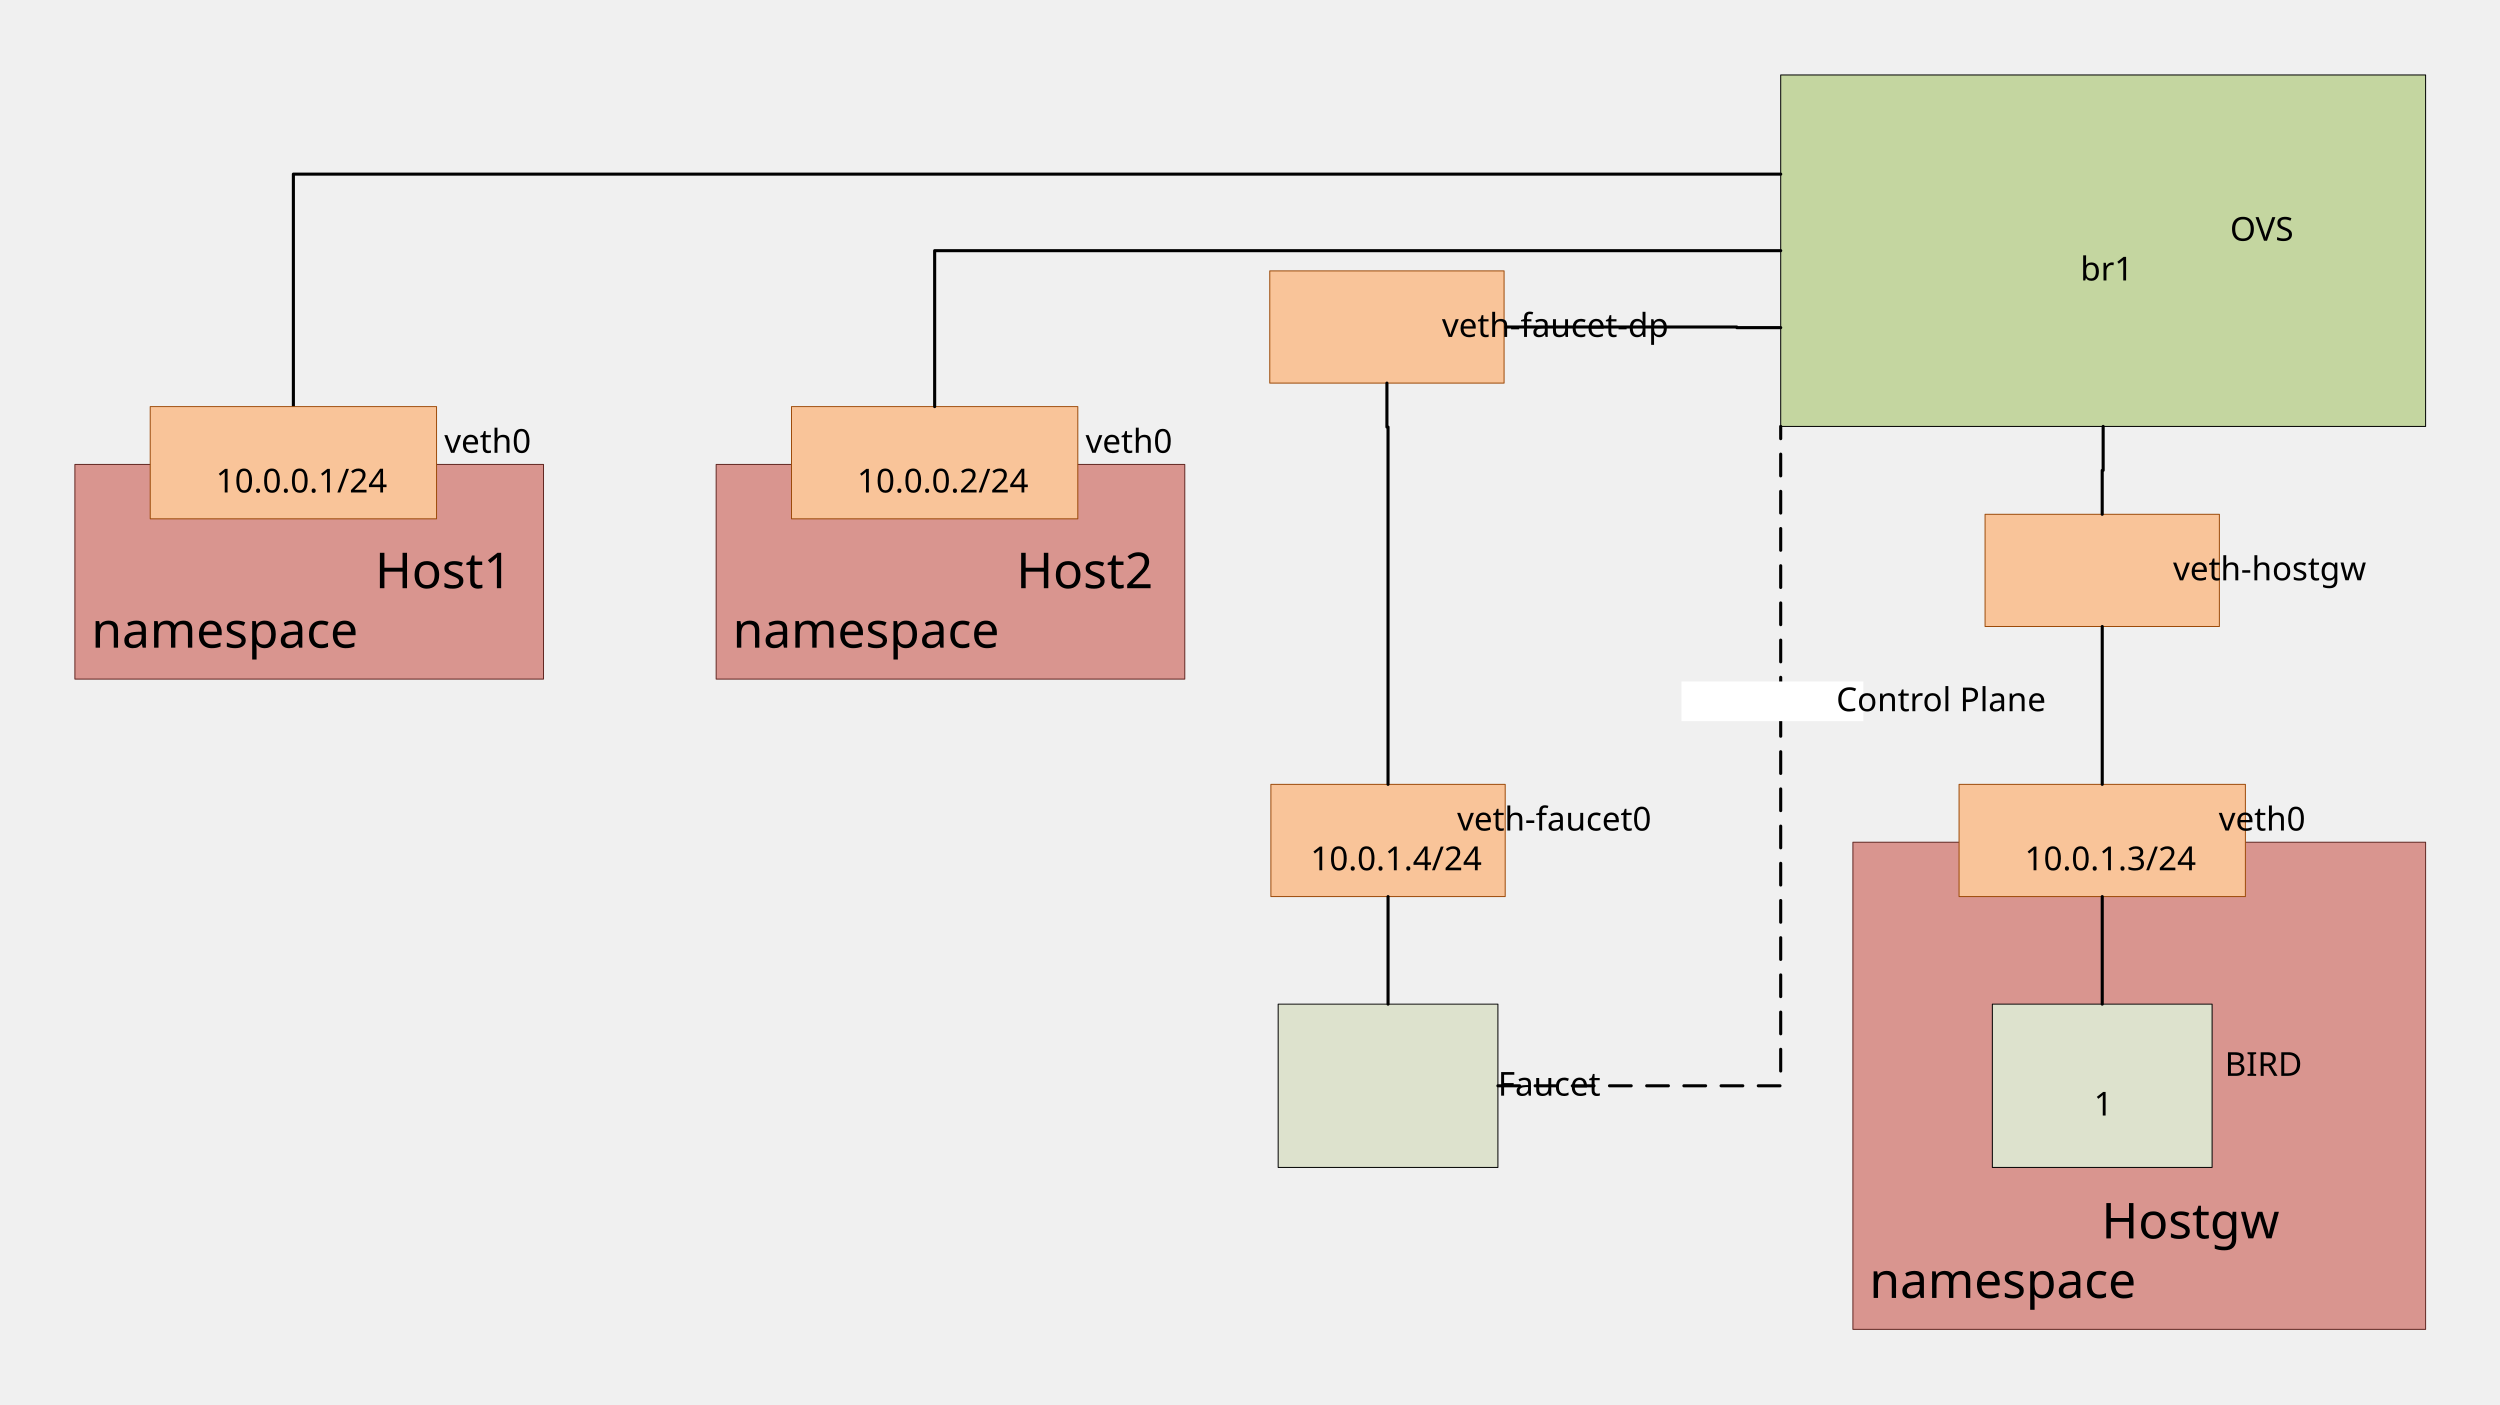
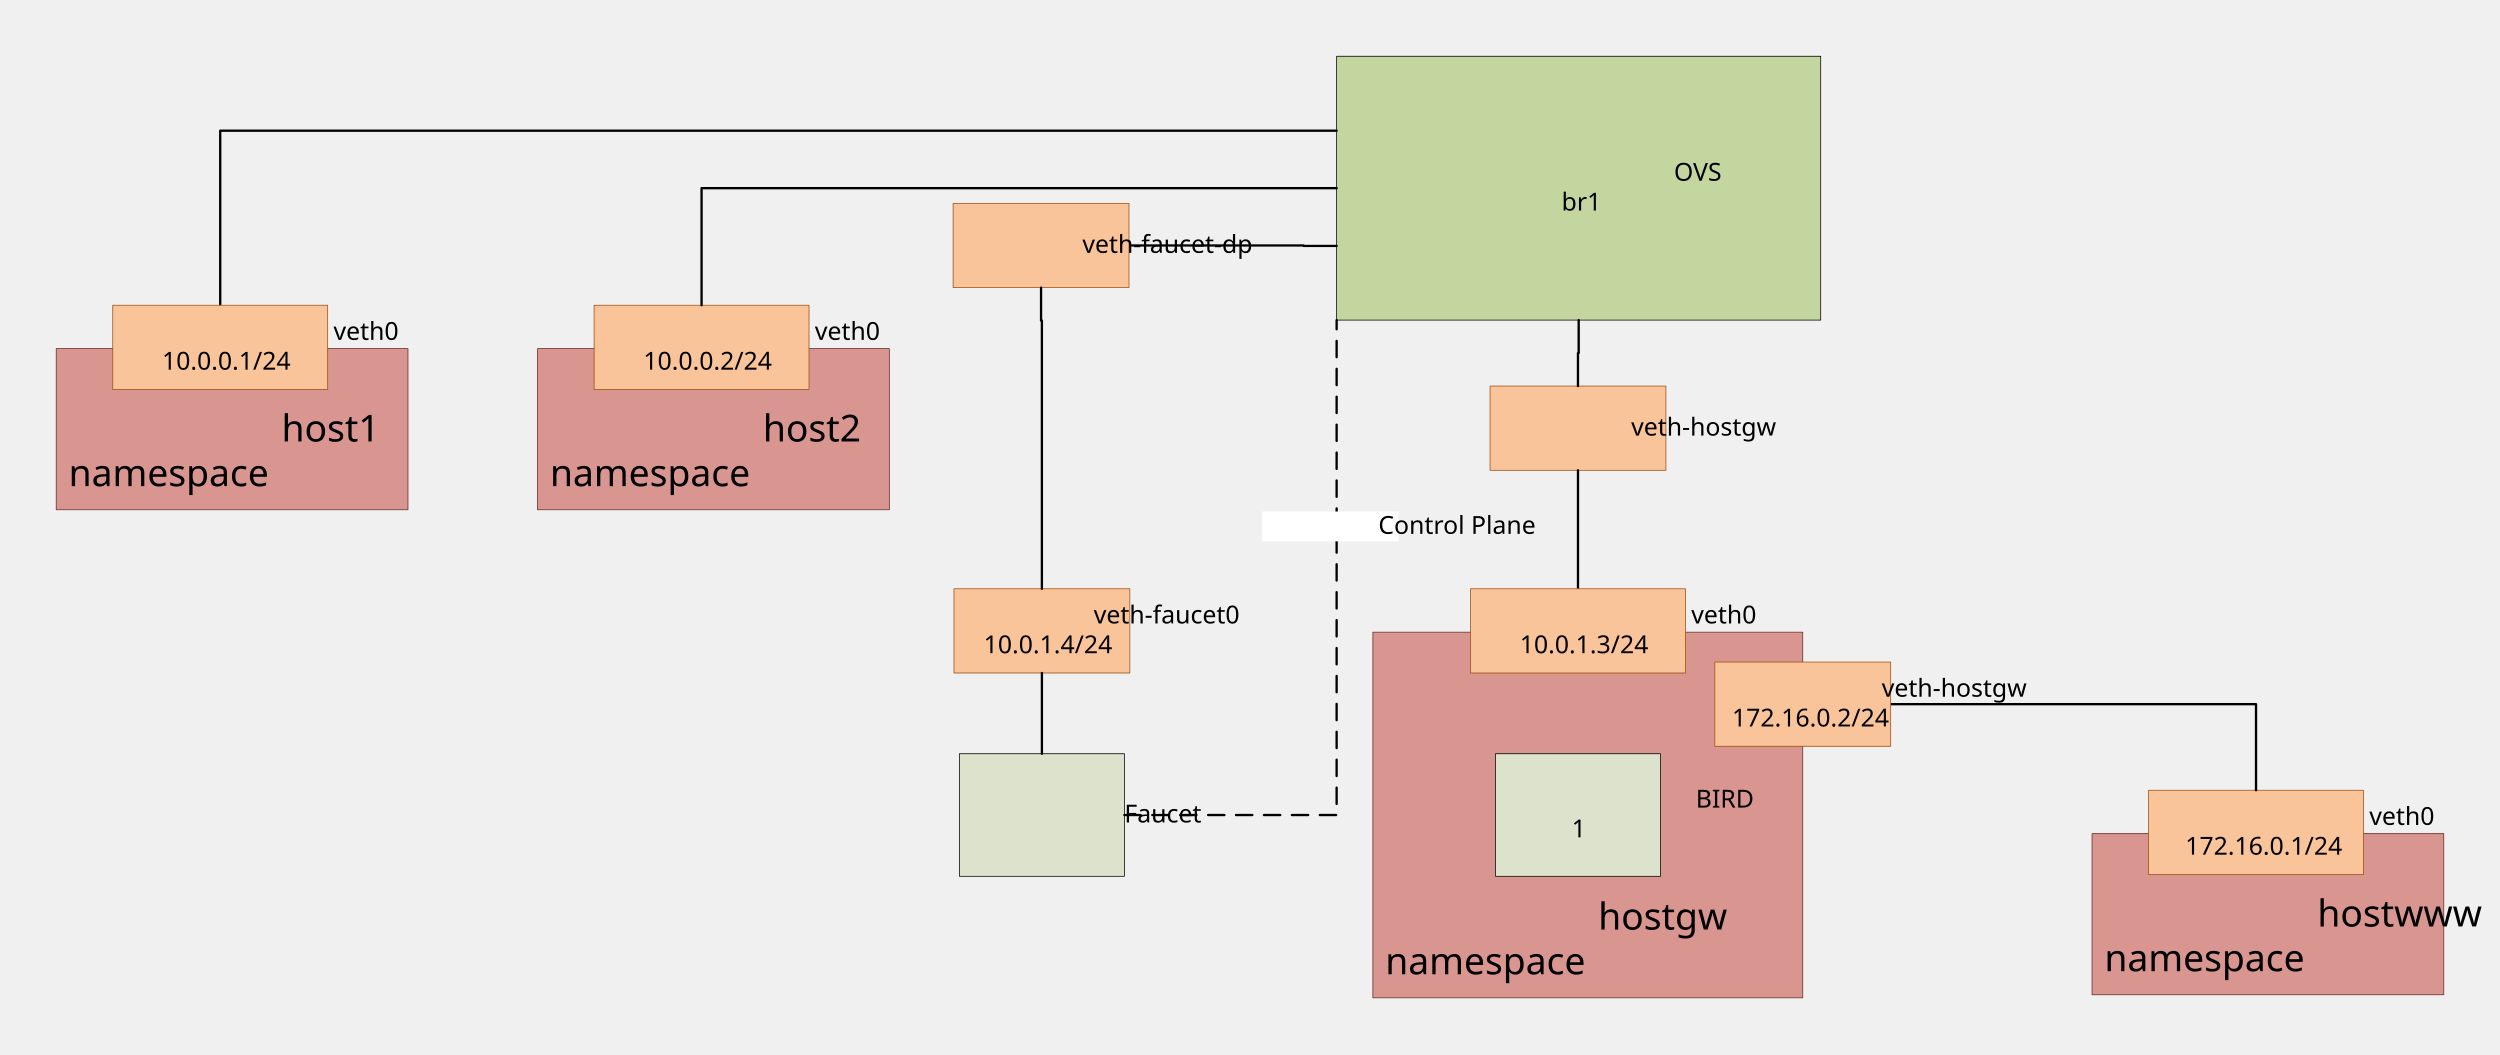
- <svg xmlns="http://www.w3.org/2000/svg" xmlns:ns1="http://schemas.microsoft.com/visio/2003/SVGExtensions/" width="8.401in" height="4.719in" viewBox="0 0 604.892 339.748" xml:space="preserve" color-interpolation-filters="sRGB" class="st11">
+ <svg xmlns="http://www.w3.org/2000/svg" xmlns:ns1="http://schemas.microsoft.com/visio/2003/SVGExtensions/" width="11.192in" height="4.719in" viewBox="0 0 805.853 339.748" xml:space="preserve" color-interpolation-filters="sRGB" class="st11">
  <ns1:documentProperties ns1:langID="1033" ns1:metric="true" ns1:viewMarkup="false">
    <ns1:userDefs>
      <ns1:ud ns1:nameU="msvNoAutoConnect" ns1:val="VT0(1):26" />
    </ns1:userDefs>
  </ns1:documentProperties>
  <style type="text/css">
	
- 		.st1 {fill:#d9958f;stroke:#612621;stroke-linecap:round;stroke-linejoin:round;stroke-width:0.24}
- 		.st2 {fill:#000000;font-family:Calibri;font-size:1em}
+ 		.st1 {fill:#c4d6a0;stroke:#000000;stroke-linecap:round;stroke-linejoin:round;stroke-width:0.24}
+ 		.st2 {fill:#000000;font-family:Calibri;font-size:0.667em}
		.st3 {font-size:1em}
- 		.st4 {fill:#c4d6a0;stroke:#000000;stroke-linecap:round;stroke-linejoin:round;stroke-width:0.24}
- 		.st5 {fill:#000000;font-family:Calibri;font-size:0.667em}
- 		.st6 {fill:#f9c499;stroke:#9c4a09;stroke-linecap:round;stroke-linejoin:round;stroke-width:0.24}
- 		.st7 {stroke:#000000;stroke-linecap:round;stroke-linejoin:round;stroke-width:0.75}
+ 		.st4 {fill:#f9c499;stroke:#9c4a09;stroke-linecap:round;stroke-linejoin:round;stroke-width:0.24}
+ 		.st5 {stroke:#000000;stroke-linecap:round;stroke-linejoin:round;stroke-width:0.75}
+ 		.st6 {fill:#d9958f;stroke:#612621;stroke-linecap:round;stroke-linejoin:round;stroke-width:0.24}
+ 		.st7 {fill:#000000;font-family:Calibri;font-size:1em}
		.st8 {fill:#dde2cd;stroke:#000000;stroke-linecap:round;stroke-linejoin:round;stroke-width:0.24}
		.st9 {stroke:#000000;stroke-dasharray:5.25,3.75;stroke-linecap:round;stroke-linejoin:round;stroke-width:0.75}
		.st10 {fill:#ffffff;stroke:none;stroke-linecap:butt;stroke-width:7.2}
		.st11 {fill:none;fill-rule:evenodd;font-size:12px;overflow:visible;stroke-linecap:square;stroke-miterlimit:3}
	
	</style>
  <g ns1:mID="14" ns1:index="7" ns1:groupContext="foregroundPage">
    <ns1:pageProperties ns1:drawingScale="0.0393701" ns1:pageScale="0.0393701" ns1:drawingUnits="24" ns1:shadowOffsetX="8.50394" ns1:shadowOffsetY="-8.50394" />
    <ns1:layer ns1:name="Connector" ns1:index="0" />
-     <g id="shape1-1" ns1:mID="1" ns1:groupContext="shape" transform="translate(448.322,-18.12)">
-       <ns1:userDefs>
-         <ns1:ud ns1:nameU="visVersion" ns1:val="VT0(15):26" />
-       </ns1:userDefs>
-       <ns1:textBlock ns1:margins="rect(4,4,4,4)" ns1:tabSpace="42.5197" ns1:verticalAlign="2" />
-       <ns1:textRect cx="69.285" cy="280.818" width="138.58" height="117.862" />
-       <rect x="0" y="221.887" width="138.57" height="117.862" class="st1" />
-       <text x="4" y="317.75" class="st2" ns1:langID="1033">
-         <ns1:paragraph />
-         <ns1:tabList />Hostgw<ns1:newlineChar />
-         <tspan x="4" dy="1.2em" class="st3">namespace</tspan>
-       </text>
-     </g>
-     <g id="shape2-5" ns1:mID="2" ns1:groupContext="shape" transform="translate(430.853,-236.589)">
+     <g id="shape2-1" ns1:mID="2" ns1:groupContext="shape" transform="translate(430.853,-236.589)">
      <ns1:userDefs>
        <ns1:ud ns1:nameU="visVersion" ns1:val="VT0(15):26" />
      </ns1:userDefs>
      <ns1:textBlock ns1:margins="rect(4,4,4,4)" ns1:tabSpace="42.5197" />
      <ns1:textRect cx="78.02" cy="297.229" width="156.04" height="85.039" />
-       <rect x="0" y="254.709" width="156.039" height="85.039" class="st4" />
-       <text x="71.26" y="294.83" class="st5" ns1:langID="1033">
+       <rect x="0" y="254.709" width="156.039" height="85.039" class="st1" />
+       <text x="71.26" y="294.83" class="st2" ns1:langID="1033">
        <ns1:paragraph ns1:horizAlign="1" />
        <ns1:tabList />OVS<ns1:newlineChar />
        <tspan x="72.5" dy="1.2em" class="st3">br</tspan>1</text>
    </g>
-     <g id="shape4-9" ns1:mID="4" ns1:groupContext="shape" transform="translate(474.009,-122.828)">
-       <ns1:userDefs>
-         <ns1:ud ns1:nameU="visVersion" ns1:val="VT0(15):26" />
-       </ns1:userDefs>
-       <ns1:textBlock ns1:margins="rect(4,4,4,4)" ns1:tabSpace="42.5197" />
-       <ns1:textRect cx="34.639" cy="326.172" width="69.28" height="27.153" />
-       <rect x="0" y="312.596" width="69.277" height="27.153" class="st6" />
-       <text x="25.37" y="323.77" class="st5" ns1:langID="1033">
-         <ns1:paragraph ns1:horizAlign="1" />
-         <ns1:tabList />veth0<ns1:newlineChar />
-         <tspan x="15.87" dy="1.2em" class="st3">10</tspan>.0.1.3/24</text>
-     </g>
-     <g id="shape5-13" ns1:mID="5" ns1:groupContext="shape" transform="translate(480.301,-188.176)">
+     <g id="shape5-5" ns1:mID="5" ns1:groupContext="shape" transform="translate(480.301,-188.176)">
      <ns1:userDefs>
        <ns1:ud ns1:nameU="visVersion" ns1:val="VT0(15):26" />
      </ns1:userDefs>
      <ns1:textBlock ns1:margins="rect(4,4,4,4)" ns1:tabSpace="42.5197" />
      <ns1:textRect cx="28.346" cy="326.172" width="56.7" height="27.153" />
-       <rect x="0" y="312.596" width="56.693" height="27.153" class="st6" />
-       <text x="8.03" y="328.57" class="st5" ns1:langID="1033">
+       <rect x="0" y="312.596" width="56.693" height="27.153" class="st4" />
+       <text x="8.03" y="328.57" class="st2" ns1:langID="1033">
        <ns1:paragraph ns1:horizAlign="1" />
        <ns1:tabList />veth-hostgw</text>
    </g>
-     <g id="shape6-16" ns1:mID="6" ns1:groupContext="shape" ns1:layerMember="0" transform="translate(501.561,-188.176)">
-       <path d="M7.09 339.75 L7.09 377.94" class="st7" />
-     </g>
-     <g id="shape7-19" ns1:mID="7" ns1:groupContext="shape" ns1:layerMember="0" transform="translate(501.673,-215.329)">
-       <path d="M6.97 339.75 L6.97 329.12 L7.2 329.12 L7.2 318.49" class="st7" />
-     </g>
-     <g id="shape48-22" ns1:mID="48" ns1:groupContext="shape" transform="translate(482.063,-57.2951)">
+     <g id="shape6-8" ns1:mID="6" ns1:groupContext="shape" ns1:layerMember="0" transform="translate(501.561,-188.176)">
+       <path d="M7.09 339.75 L7.09 377.94" class="st5" />
+     </g>
+     <g id="shape7-11" ns1:mID="7" ns1:groupContext="shape" ns1:layerMember="0" transform="translate(501.673,-215.329)">
+       <path d="M6.97 339.75 L6.97 329.12 L7.2 329.12 L7.2 318.49" class="st5" />
+     </g>
+     <g id="shape50-14" ns1:mID="50" ns1:groupContext="shape" ns1:layerMember="0" transform="translate(501.561,-96.8065)">
+       <path d="M7.09 339.75 L7.09 313.73" class="st5" />
+     </g>
+     <g id="shape55-17" ns1:mID="55" ns1:groupContext="shape" ns1:layerMember="0" transform="translate(70.9861,-241.385)">
+       <path d="M0 339.75 L0 283.5 L359.87 283.5" class="st5" />
+     </g>
+     <g id="group56-20" transform="translate(18.12,-175.454)" ns1:mID="56" ns1:groupContext="group">
+       <g id="shape51-21" ns1:mID="51" ns1:groupContext="shape">
+         <ns1:userDefs>
+           <ns1:ud ns1:nameU="visVersion" ns1:val="VT0(15):26" />
+         </ns1:userDefs>
+         <ns1:textBlock ns1:margins="rect(4,4,4,4)" ns1:tabSpace="42.5197" ns1:verticalAlign="2" />
+         <ns1:textRect cx="56.693" cy="313.783" width="113.39" height="51.931" />
+         <rect x="0" y="287.818" width="113.386" height="51.931" class="st6" />
+         <text x="4" y="317.75" class="st7" ns1:langID="1033">
+           <ns1:paragraph />
+           <ns1:tabList />host1<ns1:newlineChar />
+           <tspan x="4" dy="1.2em" class="st3">namespace</tspan>
+         </text>
+       </g>
+       <g id="shape52-25" ns1:mID="52" ns1:groupContext="shape" transform="translate(18.2275,-38.7777)">
+         <ns1:userDefs>
+           <ns1:ud ns1:nameU="visVersion" ns1:val="VT0(15):26" />
+         </ns1:userDefs>
+         <ns1:textBlock ns1:margins="rect(4,4,4,4)" ns1:tabSpace="42.5197" />
+         <ns1:textRect cx="34.639" cy="326.172" width="69.28" height="27.153" />
+         <rect x="0" y="312.596" width="69.277" height="27.153" class="st4" />
+         <text x="25.37" y="323.77" class="st2" ns1:langID="1033">
+           <ns1:paragraph ns1:horizAlign="1" />
+           <ns1:tabList />veth0<ns1:newlineChar />
+           <tspan x="15.87" dy="1.2em" class="st3">10</tspan>.0.0.1/24</text>
+       </g>
+     </g>
+     <g id="shape57-29" ns1:mID="57" ns1:groupContext="shape" transform="translate(309.261,-57.2951)">
      <ns1:userDefs>
        <ns1:ud ns1:nameU="visVersion" ns1:val="VT0(15):26" />
      </ns1:userDefs>
      <ns1:textBlock ns1:margins="rect(4,4,4,4)" ns1:tabSpace="42.5197" />
      <ns1:textRect cx="26.585" cy="319.993" width="53.17" height="39.511" />
      <rect x="0" y="300.237" width="53.169" height="39.511" class="st8" />
-       <text x="18.77" y="317.59" class="st5" ns1:langID="1033">
-         <ns1:paragraph ns1:horizAlign="1" />
-         <ns1:tabList />BIRD<ns1:newlineChar />
-         <tspan x="24.56" dy="1.2em" class="st3">1</tspan>
-       </text>
-     </g>
-     <g id="shape50-26" ns1:mID="50" ns1:groupContext="shape" ns1:layerMember="0" transform="translate(501.561,-96.8065)">
-       <path d="M7.09 339.75 L7.09 313.73" class="st7" />
-     </g>
-     <g id="shape55-29" ns1:mID="55" ns1:groupContext="shape" ns1:layerMember="0" transform="translate(70.9861,-241.385)">
-       <path d="M0 339.75 L0 283.5 L359.87 283.5" class="st7" />
-     </g>
-     <g id="group56-32" transform="translate(18.12,-175.454)" ns1:mID="56" ns1:groupContext="group">
-       <g id="shape51-33" ns1:mID="51" ns1:groupContext="shape">
-         <ns1:userDefs>
-           <ns1:ud ns1:nameU="visVersion" ns1:val="VT0(15):26" />
-         </ns1:userDefs>
-         <ns1:textBlock ns1:margins="rect(4,4,4,4)" ns1:tabSpace="42.5197" ns1:verticalAlign="2" />
-         <ns1:textRect cx="56.693" cy="313.783" width="113.39" height="51.931" />
-         <rect x="0" y="287.818" width="113.386" height="51.931" class="st1" />
-         <text x="4" y="317.75" class="st2" ns1:langID="1033">
-           <ns1:paragraph />
-           <ns1:tabList />Host1<ns1:newlineChar />
-           <tspan x="4" dy="1.2em" class="st3">namespace</tspan>
-         </text>
-       </g>
-       <g id="shape52-37" ns1:mID="52" ns1:groupContext="shape" transform="translate(18.2275,-38.7777)">
-         <ns1:userDefs>
-           <ns1:ud ns1:nameU="visVersion" ns1:val="VT0(15):26" />
-         </ns1:userDefs>
-         <ns1:textBlock ns1:margins="rect(4,4,4,4)" ns1:tabSpace="42.5197" />
-         <ns1:textRect cx="34.639" cy="326.172" width="69.28" height="27.153" />
-         <rect x="0" y="312.596" width="69.277" height="27.153" class="st6" />
-         <text x="25.37" y="323.77" class="st5" ns1:langID="1033">
-           <ns1:paragraph ns1:horizAlign="1" />
-           <ns1:tabList />veth0<ns1:newlineChar />
-           <tspan x="15.87" dy="1.2em" class="st3">10</tspan>.0.0.1/24</text>
-       </g>
-     </g>
-     <g id="shape57-41" ns1:mID="57" ns1:groupContext="shape" transform="translate(309.261,-57.2951)">
-       <ns1:userDefs>
-         <ns1:ud ns1:nameU="visVersion" ns1:val="VT0(15):26" />
-       </ns1:userDefs>
-       <ns1:textBlock ns1:margins="rect(4,4,4,4)" ns1:tabSpace="42.5197" />
-       <ns1:textRect cx="26.585" cy="319.993" width="53.17" height="39.511" />
-       <rect x="0" y="300.237" width="53.169" height="39.511" class="st8" />
-       <text x="15.71" y="322.39" class="st5" ns1:langID="1033">
+       <text x="15.71" y="322.39" class="st2" ns1:langID="1033">
        <ns1:paragraph ns1:horizAlign="1" />
        <ns1:tabList />Faucet</text>
    </g>
-     <g id="shape59-44" ns1:mID="59" ns1:groupContext="shape" ns1:layerMember="0" transform="translate(430.853,-253.482)">
-       <path d="M0 332.74 L-10.63 332.74 L-10.63 332.59 L-66.93 332.59" class="st7" />
-     </g>
-     <g id="shape60-47" ns1:mID="60" ns1:groupContext="shape" transform="translate(307.229,-247.067)">
+     <g id="shape59-32" ns1:mID="59" ns1:groupContext="shape" ns1:layerMember="0" transform="translate(430.853,-253.482)">
+       <path d="M0 332.74 L-10.63 332.74 L-10.63 332.59 L-66.93 332.59" class="st5" />
+     </g>
+     <g id="shape60-35" ns1:mID="60" ns1:groupContext="shape" transform="translate(307.229,-247.067)">
      <ns1:userDefs>
        <ns1:ud ns1:nameU="visVersion" ns1:val="VT0(15):26" />
      </ns1:userDefs>
      <ns1:textBlock ns1:margins="rect(4,4,4,4)" ns1:tabSpace="42.5197" />
      <ns1:textRect cx="28.346" cy="326.172" width="56.7" height="27.153" />
-       <rect x="0" y="312.596" width="56.693" height="27.153" class="st6" />
-       <text x="4.2" y="328.57" class="st5" ns1:langID="1033">
+       <rect x="0" y="312.596" width="56.693" height="27.153" class="st4" />
+       <text x="4.2" y="328.57" class="st2" ns1:langID="1033">
        <ns1:paragraph ns1:horizAlign="1" />
        <ns1:tabList />veth-faucet-dp</text>
    </g>
-     <g id="shape61-50" ns1:mID="61" ns1:groupContext="shape" transform="translate(307.499,-122.828)">
+     <g id="shape61-38" ns1:mID="61" ns1:groupContext="shape" transform="translate(307.499,-122.828)">
      <ns1:userDefs>
        <ns1:ud ns1:nameU="visVersion" ns1:val="VT0(15):26" />
      </ns1:userDefs>
      <ns1:textBlock ns1:margins="rect(4,4,4,4)" ns1:tabSpace="42.5197" />
      <ns1:textRect cx="28.346" cy="326.172" width="56.7" height="27.153" />
-       <rect x="0" y="312.596" width="56.693" height="27.153" class="st6" />
-       <text x="7.6" y="323.77" class="st5" ns1:langID="1033">
+       <rect x="0" y="312.596" width="56.693" height="27.153" class="st4" />
+       <text x="7.6" y="323.77" class="st2" ns1:langID="1033">
        <ns1:paragraph ns1:horizAlign="1" />
        <ns1:tabList />veth-faucet0<ns1:newlineChar />
        <tspan x="9.58" dy="1.2em" class="st3">10</tspan>.0.1.4/24</text>
    </g>
-     <g id="shape64-54" ns1:mID="64" ns1:groupContext="shape" ns1:layerMember="0" transform="translate(328.624,-247.067)">
-       <path d="M6.95 339.75 L6.95 350.38 L7.22 350.38 L7.22 436.83" class="st7" />
-     </g>
-     <g id="shape65-57" ns1:mID="65" ns1:groupContext="shape" ns1:layerMember="0" transform="translate(328.759,-122.828)">
-       <path d="M7.09 339.75 L7.09 365.77" class="st7" />
-     </g>
-     <g id="group66-60" transform="translate(173.28,-175.454)" ns1:mID="66" ns1:groupContext="group">
-       <g id="shape67-61" ns1:mID="67" ns1:groupContext="shape">
+     <g id="shape64-42" ns1:mID="64" ns1:groupContext="shape" ns1:layerMember="0" transform="translate(328.624,-247.067)">
+       <path d="M6.95 339.75 L6.95 350.38 L7.22 350.38 L7.22 436.83" class="st5" />
+     </g>
+     <g id="shape65-45" ns1:mID="65" ns1:groupContext="shape" ns1:layerMember="0" transform="translate(328.759,-122.828)">
+       <path d="M7.09 339.75 L7.09 365.77" class="st5" />
+     </g>
+     <g id="group66-48" transform="translate(173.28,-175.454)" ns1:mID="66" ns1:groupContext="group">
+       <g id="shape67-49" ns1:mID="67" ns1:groupContext="shape">
        <ns1:userDefs>
          <ns1:ud ns1:nameU="visVersion" ns1:val="VT0(15):26" />
        </ns1:userDefs>
        <ns1:textBlock ns1:margins="rect(4,4,4,4)" ns1:tabSpace="42.5197" ns1:verticalAlign="2" />
        <ns1:textRect cx="56.693" cy="313.783" width="113.39" height="51.931" />
-         <rect x="0" y="287.818" width="113.386" height="51.931" class="st1" />
-         <text x="4" y="317.75" class="st2" ns1:langID="1033">
-           <ns1:paragraph />
-           <ns1:tabList />Host2<ns1:newlineChar />
-           <tspan x="4" dy="1.2em" class="st3">namespace</tspan>
-         </text>
-       </g>
-       <g id="shape68-65" ns1:mID="68" ns1:groupContext="shape" transform="translate(18.2275,-38.7777)">
-         <ns1:userDefs>
-           <ns1:ud ns1:nameU="visVersion" ns1:val="VT0(15):26" />
-         </ns1:userDefs>
-         <ns1:textBlock ns1:margins="rect(4,4,4,4)" ns1:tabSpace="42.5197" />
-         <ns1:textRect cx="34.639" cy="326.172" width="69.28" height="27.153" />
-         <rect x="0" y="312.596" width="69.277" height="27.153" class="st6" />
-         <text x="25.37" y="323.77" class="st5" ns1:langID="1033">
+         <rect x="0" y="287.818" width="113.386" height="51.931" class="st6" />
+         <text x="4" y="317.75" class="st7" ns1:langID="1033">
+           <ns1:paragraph />
+           <ns1:tabList />host2<ns1:newlineChar />
+           <tspan x="4" dy="1.2em" class="st3">namespace</tspan>
+         </text>
+       </g>
+       <g id="shape68-53" ns1:mID="68" ns1:groupContext="shape" transform="translate(18.2275,-38.7777)">
+         <ns1:userDefs>
+           <ns1:ud ns1:nameU="visVersion" ns1:val="VT0(15):26" />
+         </ns1:userDefs>
+         <ns1:textBlock ns1:margins="rect(4,4,4,4)" ns1:tabSpace="42.5197" />
+         <ns1:textRect cx="34.639" cy="326.172" width="69.28" height="27.153" />
+         <rect x="0" y="312.596" width="69.277" height="27.153" class="st4" />
+         <text x="25.37" y="323.77" class="st2" ns1:langID="1033">
          <ns1:paragraph ns1:horizAlign="1" />
          <ns1:tabList />veth0<ns1:newlineChar />
          <tspan x="15.87" dy="1.2em" class="st3">10</tspan>.0.0.2/24</text>
      </g>
    </g>
-     <g id="shape69-69" ns1:mID="69" ns1:groupContext="shape" ns1:layerMember="0" transform="translate(226.146,-241.385)">
-       <path d="M0 339.75 L0 302.02 L204.71 302.02" class="st7" />
-     </g>
-     <g id="shape70-72" ns1:mID="70" ns1:groupContext="shape" ns1:layerMember="0" transform="translate(362.43,-77.0508)">
+     <g id="shape69-57" ns1:mID="69" ns1:groupContext="shape" ns1:layerMember="0" transform="translate(226.146,-241.385)">
+       <path d="M0 339.75 L0 302.02 L204.71 302.02" class="st5" />
+     </g>
+     <g id="shape70-60" ns1:mID="70" ns1:groupContext="shape" ns1:layerMember="0" transform="translate(362.43,-77.0508)">
      <ns1:textBlock ns1:margins="rect(4,4,4,4)" ns1:tabSpace="42.5197" />
      <ns1:textRect cx="66.415" cy="246.721" width="53.82" height="17.604" />
      <path d="M0 339.75 L68.42 339.75 L68.42 180.21" class="st9" />
      <rect ns1:rectContext="textBkgnd" x="44.413" y="241.921" width="44.004" height="9.6" class="st10" />
-       <text x="44.41" y="249.12" class="st5" ns1:langID="1033">
+       <text x="44.41" y="249.12" class="st2" ns1:langID="1033">
        <ns1:paragraph ns1:horizAlign="1" />
        <ns1:tabList />Control Plane</text>
+     </g>
+     <g id="group71-65" transform="translate(674.347,-19.1088)" ns1:mID="71" ns1:groupContext="group">
+       <g id="shape72-66" ns1:mID="72" ns1:groupContext="shape">
+         <ns1:userDefs>
+           <ns1:ud ns1:nameU="visVersion" ns1:val="VT0(15):26" />
+         </ns1:userDefs>
+         <ns1:textBlock ns1:margins="rect(4,4,4,4)" ns1:tabSpace="42.5197" ns1:verticalAlign="2" />
+         <ns1:textRect cx="56.693" cy="313.783" width="113.39" height="51.931" />
+         <rect x="0" y="287.818" width="113.386" height="51.931" class="st6" />
+         <text x="4" y="317.75" class="st7" ns1:langID="1033">
+           <ns1:paragraph />
+           <ns1:tabList />hostwww<ns1:newlineChar />
+           <tspan x="4" dy="1.2em" class="st3">namespace</tspan>
+         </text>
+       </g>
+       <g id="shape73-70" ns1:mID="73" ns1:groupContext="shape" transform="translate(18.2275,-38.7777)">
+         <ns1:userDefs>
+           <ns1:ud ns1:nameU="visVersion" ns1:val="VT0(15):26" />
+         </ns1:userDefs>
+         <ns1:textBlock ns1:margins="rect(4,4,4,4)" ns1:tabSpace="42.5197" />
+         <ns1:textRect cx="34.639" cy="326.172" width="69.28" height="27.153" />
+         <rect x="0" y="312.596" width="69.277" height="27.153" class="st4" />
+         <text x="25.37" y="323.77" class="st2" ns1:langID="1033">
+           <ns1:paragraph ns1:horizAlign="1" />
+           <ns1:tabList />veth0<ns1:newlineChar />
+           <tspan x="11.82" dy="1.2em" class="st3">172</tspan>.16.0.1/24</text>
+       </g>
+     </g>
+     <g id="shape74-74" ns1:mID="74" ns1:groupContext="shape" ns1:layerMember="0" transform="translate(609.449,-112.789)">
+       <path d="M0 339.75 L117.76 339.75 L117.76 367.5" class="st5" />
+     </g>
+     <g id="group77-77" transform="translate(442.532,-18.12)" ns1:mID="77" ns1:groupContext="group">
+       <g id="shape1-78" ns1:mID="1" ns1:groupContext="shape">
+         <ns1:userDefs>
+           <ns1:ud ns1:nameU="visVersion" ns1:val="VT0(15):26" />
+         </ns1:userDefs>
+         <ns1:textBlock ns1:margins="rect(4,4,4,4)" ns1:tabSpace="42.5197" ns1:verticalAlign="2" />
+         <ns1:textRect cx="69.285" cy="280.818" width="138.58" height="117.862" />
+         <rect x="0" y="221.887" width="138.57" height="117.862" class="st6" />
+         <text x="4" y="317.75" class="st7" ns1:langID="1033">
+           <ns1:paragraph />
+           <ns1:tabList />hostgw<ns1:newlineChar />
+           <tspan x="4" dy="1.2em" class="st3">namespace</tspan>
+         </text>
+       </g>
+       <g id="shape4-82" ns1:mID="4" ns1:groupContext="shape" transform="translate(31.4764,-104.708)">
+         <ns1:userDefs>
+           <ns1:ud ns1:nameU="visVersion" ns1:val="VT0(15):26" />
+         </ns1:userDefs>
+         <ns1:textBlock ns1:margins="rect(4,4,4,4)" ns1:tabSpace="42.5197" />
+         <ns1:textRect cx="34.639" cy="326.172" width="69.28" height="27.153" />
+         <rect x="0" y="312.596" width="69.277" height="27.153" class="st4" />
+         <text x="25.37" y="323.77" class="st2" ns1:langID="1033">
+           <ns1:paragraph ns1:horizAlign="1" />
+           <ns1:tabList />veth0<ns1:newlineChar />
+           <tspan x="15.87" dy="1.2em" class="st3">10</tspan>.0.1.3/24</text>
+       </g>
+       <g id="shape48-86" ns1:mID="48" ns1:groupContext="shape" transform="translate(39.5305,-39.1751)">
+         <ns1:userDefs>
+           <ns1:ud ns1:nameU="visVersion" ns1:val="VT0(15):26" />
+         </ns1:userDefs>
+         <ns1:textBlock ns1:margins="rect(4,4,4,4)" ns1:tabSpace="42.5197" />
+         <ns1:textRect cx="26.585" cy="319.993" width="53.17" height="39.511" />
+         <rect x="0" y="300.237" width="53.169" height="39.511" class="st8" />
+         <text x="18.77" y="317.59" class="st2" ns1:langID="1033">
+           <ns1:paragraph ns1:horizAlign="1" />
+           <ns1:tabList />BIRD<ns1:newlineChar />
+           <tspan x="24.56" dy="1.2em" class="st3">1</tspan>
+         </text>
+       </g>
+       <g id="shape75-90" ns1:mID="75" ns1:groupContext="shape" transform="translate(110.224,-81.0926)">
+         <ns1:userDefs>
+           <ns1:ud ns1:nameU="visVersion" ns1:val="VT0(15):26" />
+         </ns1:userDefs>
+         <ns1:textBlock ns1:margins="rect(4,4,4,4)" ns1:tabSpace="42.5197" />
+         <ns1:textRect cx="28.346" cy="326.172" width="56.7" height="27.153" />
+         <rect x="0" y="312.596" width="56.693" height="27.153" class="st4" />
+         <text x="8.03" y="323.77" class="st2" ns1:langID="1033">
+           <ns1:paragraph ns1:horizAlign="1" />
+           <ns1:tabList />veth-hostgw<ns1:newlineChar />
+           <tspan x="5.53" dy="1.2em" class="st3">172</tspan>.16.0.2/24</text>
+       </g>
    </g>
  </g>
</svg>
